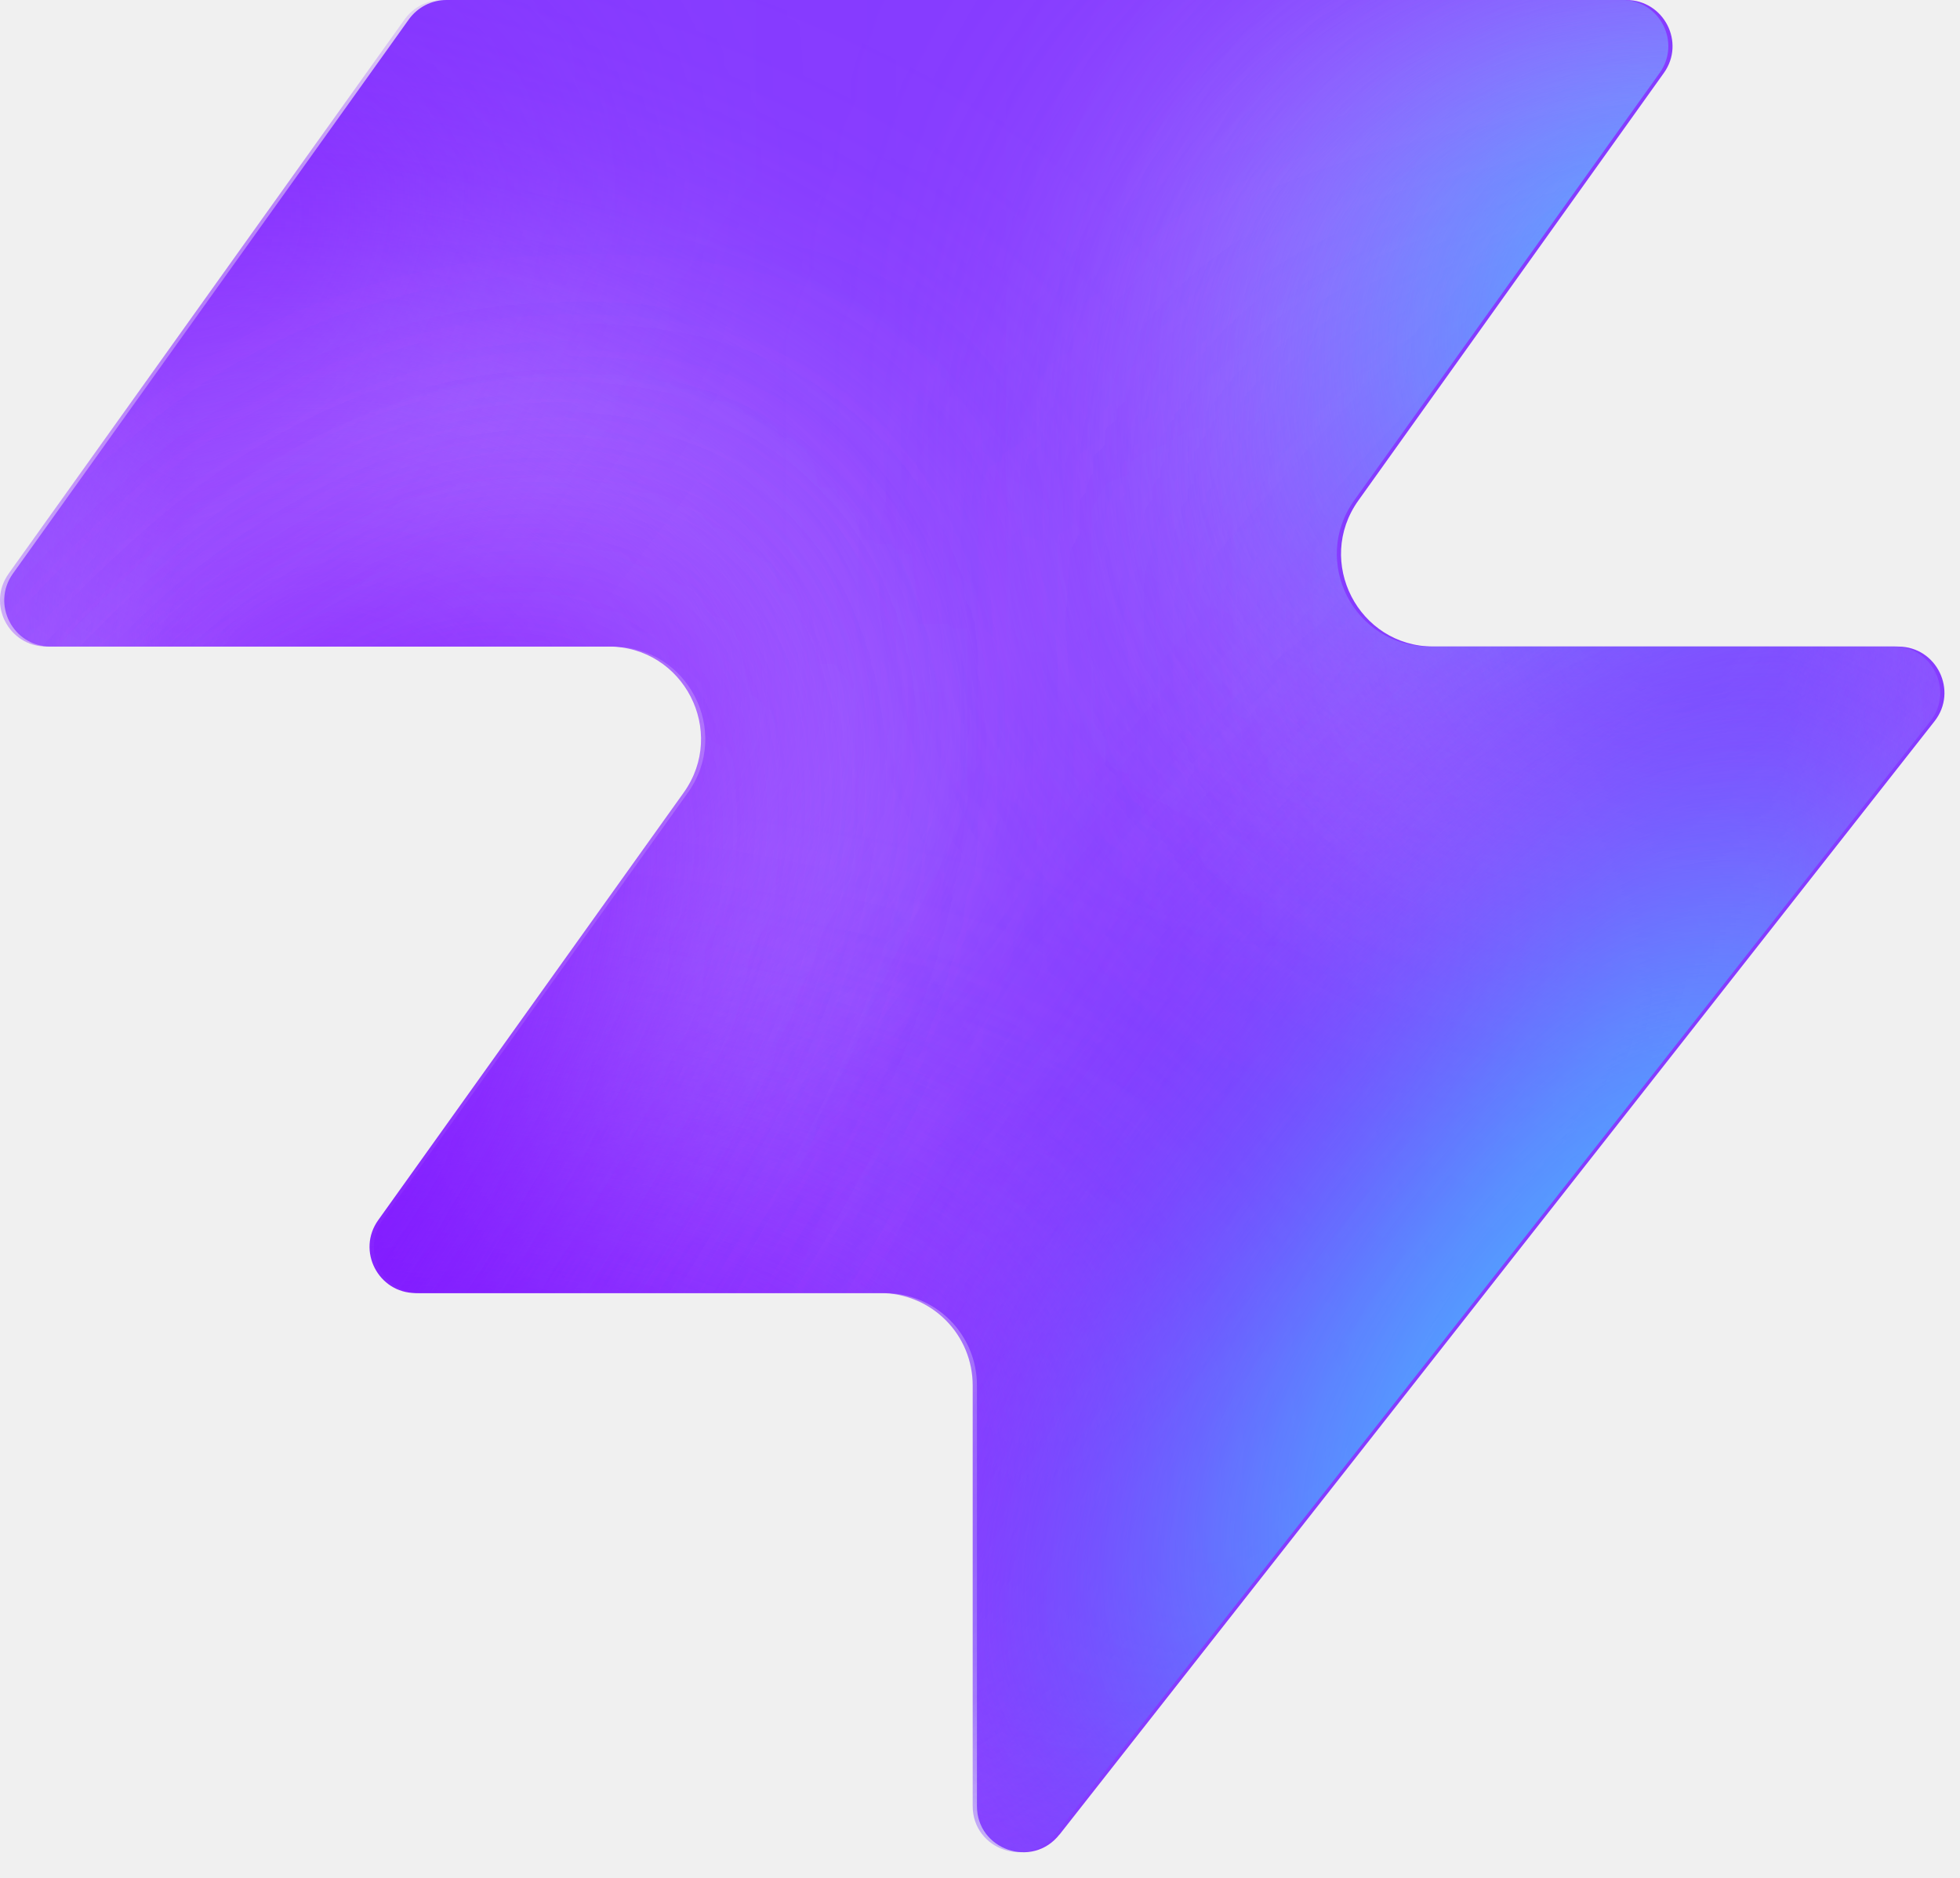
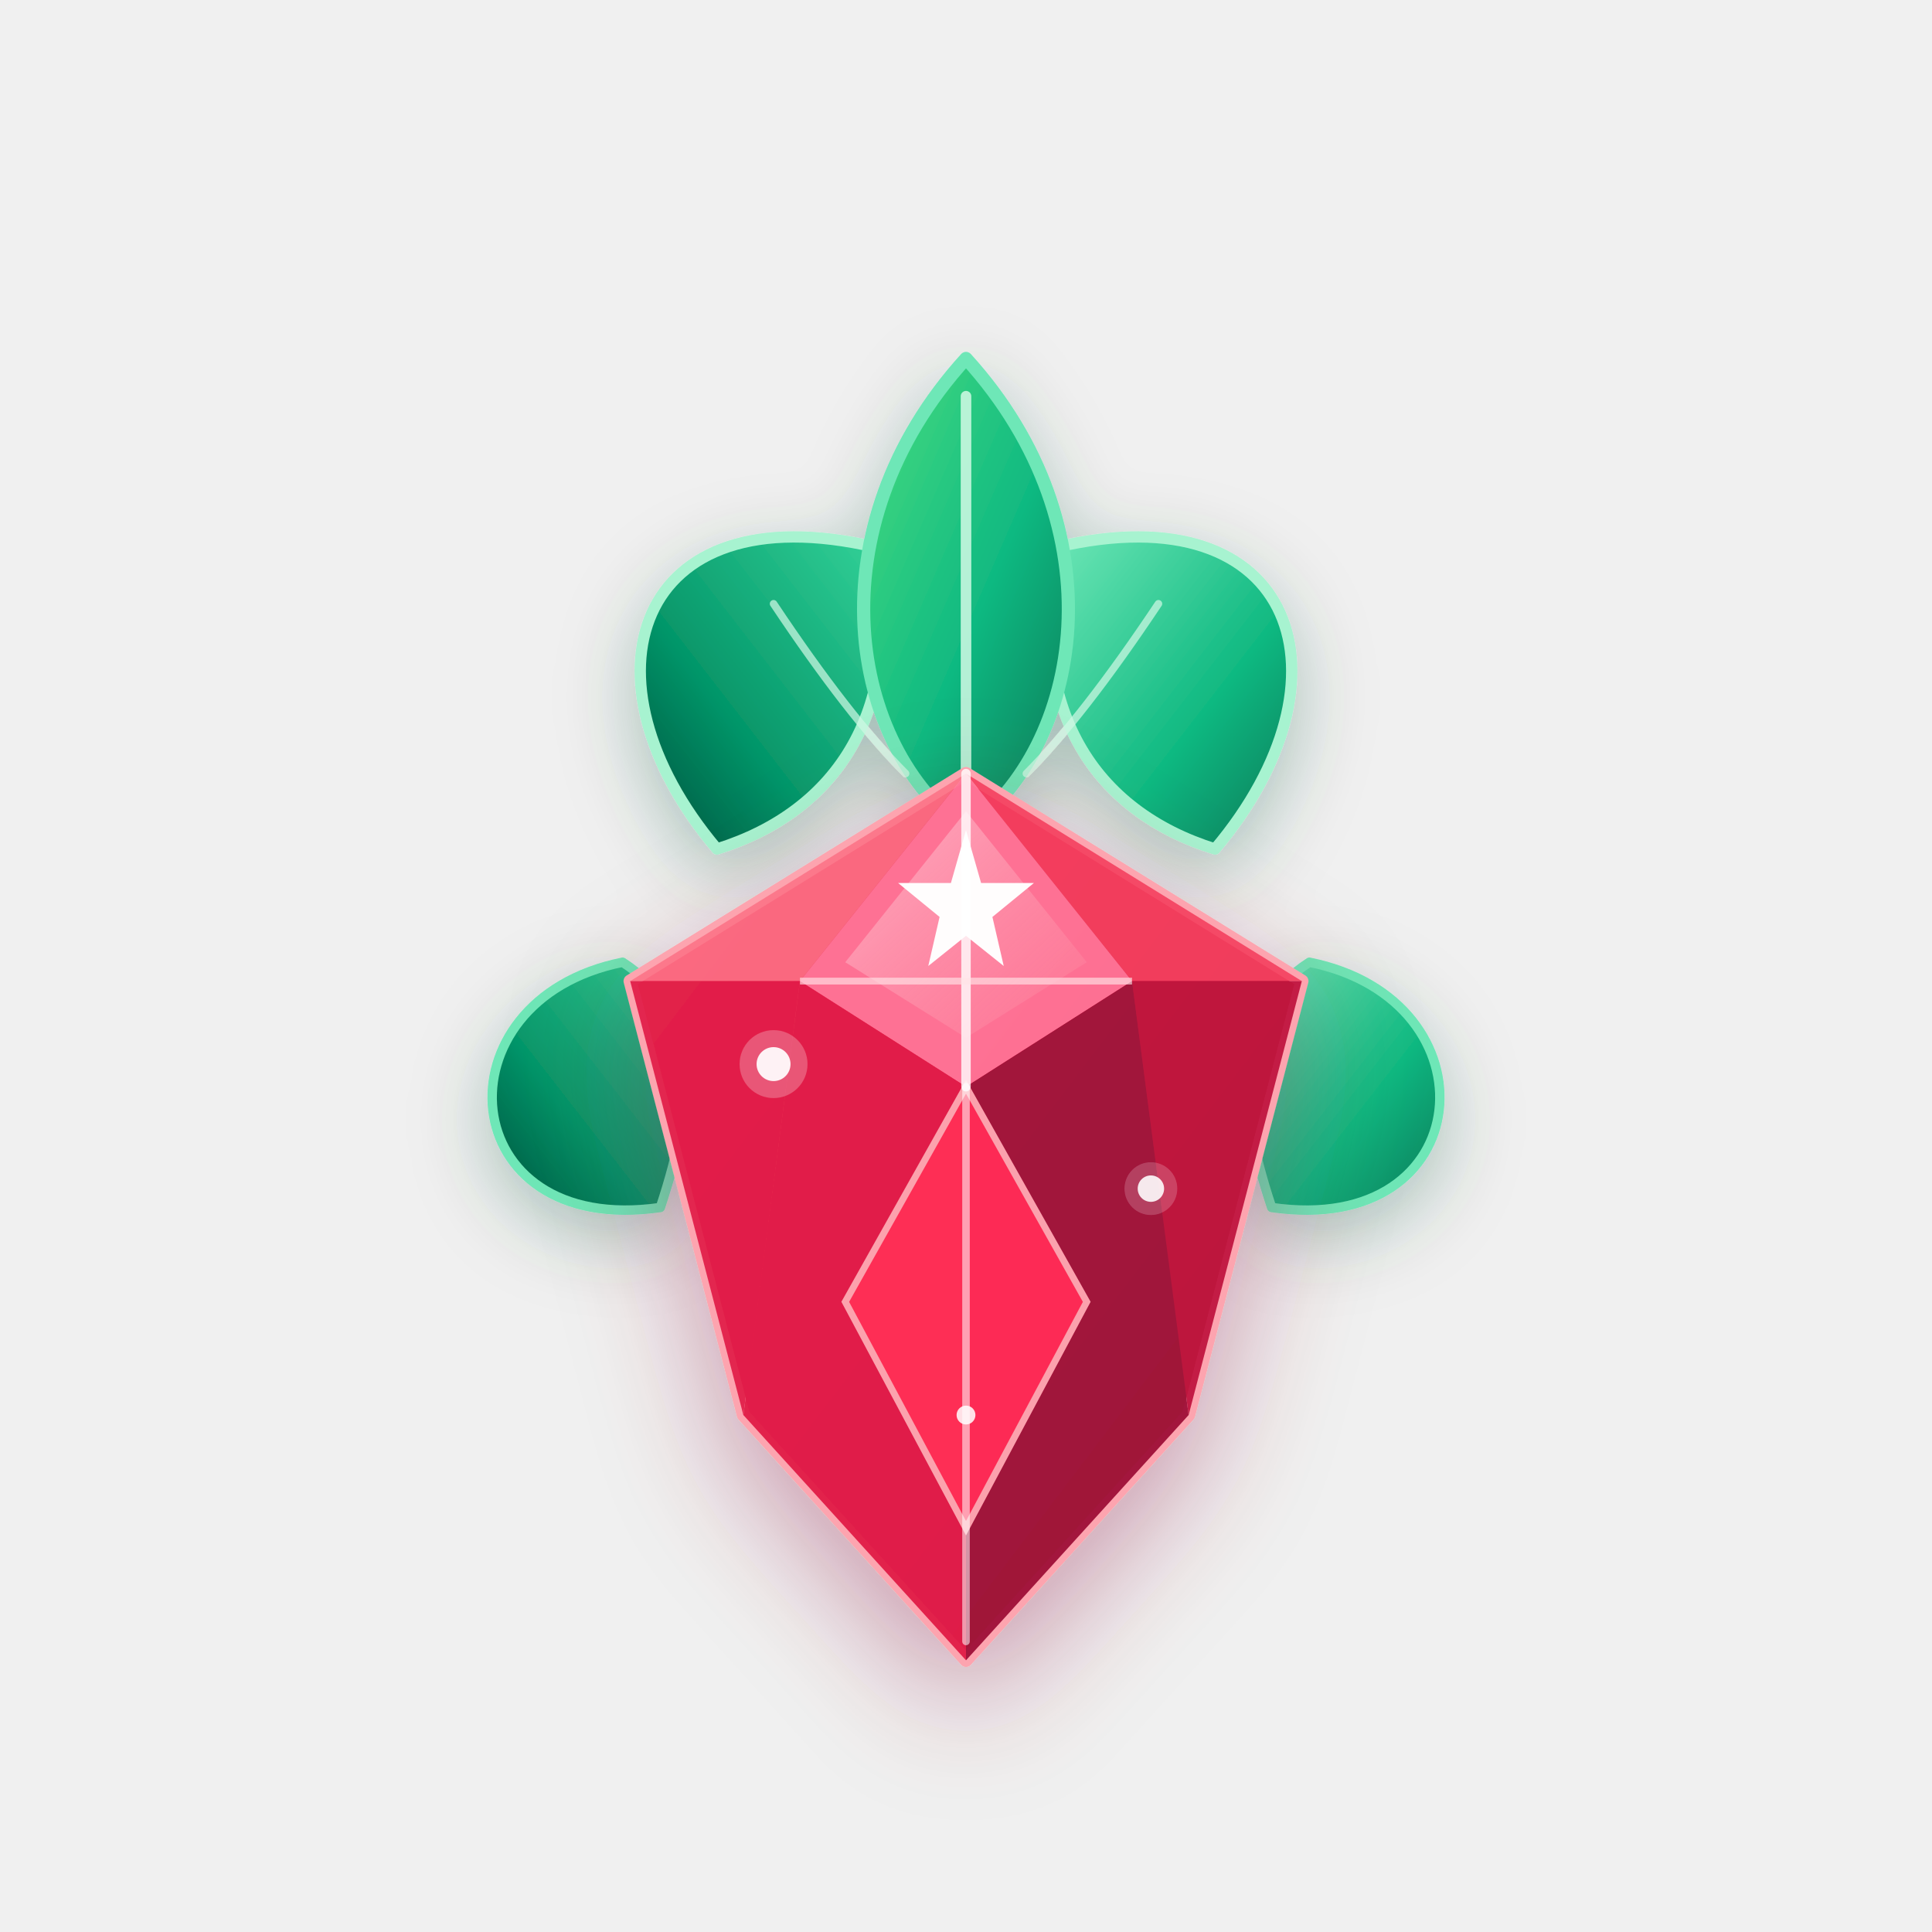
- <svg xmlns="http://www.w3.org/2000/svg" width="48" height="46" fill="none" viewBox="0 0 48 46">
-   <path fill="#863bff" d="M25.946 44.938c-.664.845-2.021.375-2.021-.698V33.937a2.26 2.26 0 0 0-2.262-2.262H10.287c-.92 0-1.456-1.04-.92-1.788l7.48-10.471c1.07-1.497 0-3.578-1.842-3.578H1.237c-.92 0-1.456-1.04-.92-1.788L10.013.474c.214-.297.556-.474.92-.474h28.894c.92 0 1.456 1.04.92 1.788l-7.48 10.471c-1.07 1.498 0 3.579 1.842 3.579h11.377c.943 0 1.473 1.088.89 1.83L25.947 44.94z" style="fill:#863bff;fill:color(display-p3 .525 .23 1);fill-opacity:1" />
-   <mask id="a" width="48" height="46" x="0" y="0" maskUnits="userSpaceOnUse" style="mask-type:alpha">
-     <path fill="#000" d="M25.842 44.938c-.664.844-2.021.375-2.021-.698V33.937a2.26 2.26 0 0 0-2.262-2.262H10.183c-.92 0-1.456-1.04-.92-1.788l7.48-10.471c1.07-1.498 0-3.579-1.842-3.579H1.133c-.92 0-1.456-1.04-.92-1.787L9.91.473c.214-.297.556-.474.92-.474h28.894c.92 0 1.456 1.04.92 1.788l-7.48 10.471c-1.07 1.498 0 3.578 1.842 3.578h11.377c.943 0 1.473 1.088.89 1.832L25.843 44.94z" style="fill:#000;fill-opacity:1" />
-   </mask>
-   <g mask="url(#a)">
-     <g filter="url(#b)">
-       <ellipse cx="5.508" cy="14.704" fill="#ede6ff" rx="5.508" ry="14.704" style="fill:#ede6ff;fill:color(display-p3 .927 .903 1);fill-opacity:1" transform="matrix(.00324 1 1 -.00324 -4.47 31.516)" />
+ <svg xmlns="http://www.w3.org/2000/svg" viewBox="0 0 512 512" fill="none">
+   <defs>
+     <linearGradient id="rubyGrad" x1="0%" y1="0%" x2="100%" y2="100%">
+       <stop offset="0%" stop-color="#ff4b72" />
+       <stop offset="45%" stop-color="#e11d48" />
+       <stop offset="100%" stop-color="#881337" />
+     </linearGradient>
+     <linearGradient id="leafGrad" x1="0%" y1="0%" x2="100%" y2="100%">
+       <stop offset="0%" stop-color="#4ade80" />
+       <stop offset="55%" stop-color="#10b981" />
+       <stop offset="100%" stop-color="#047857" />
+     </linearGradient>
+     <linearGradient id="leafLeftGrad" x1="100%" y1="0%" x2="0%" y2="100%">
+       <stop offset="0%" stop-color="#34d399" />
+       <stop offset="60%" stop-color="#059669" />
+       <stop offset="100%" stop-color="#064e3b" />
+     </linearGradient>
+     <linearGradient id="leafRightGrad" x1="0%" y1="0%" x2="100%" y2="100%">
+       <stop offset="0%" stop-color="#6ee7b7" />
+       <stop offset="60%" stop-color="#10b981" />
+       <stop offset="100%" stop-color="#047857" />
+     </linearGradient>
+     <linearGradient id="specularGrad" x1="0%" y1="0%" x2="100%" y2="100%">
+       <stop offset="0%" stop-color="#ffffff" stop-opacity="0.85" />
+       <stop offset="100%" stop-color="#fda4af" stop-opacity="0.2" />
+     </linearGradient>
+     <filter id="jewelShadow" x="-30%" y="-30%" width="160%" height="160%">
+       <feDropShadow dx="0" dy="12" stdDeviation="16" flood-color="#881337" flood-opacity="0.35" />
+     </filter>
+     <filter id="leafShadow" x="-30%" y="-30%" width="160%" height="160%">
+       <feDropShadow dx="0" dy="6" stdDeviation="10" flood-color="#064e3b" flood-opacity="0.3" />
+     </filter>
+   </defs>
+   <g transform="translate(0, 10)">
+     <g filter="url(#leafShadow)">
+       <path d="M165 245 C115 255 120 318 175 310 C185 280 185 258 165 245 Z" fill="url(#leafLeftGrad)" stroke="#6ee7b7" stroke-width="2.5" stroke-linejoin="round" />
+       <path d="M347 245 C397 255 392 318 337 310 C327 280 327 258 347 245 Z" fill="url(#leafRightGrad)" stroke="#6ee7b7" stroke-width="2.5" stroke-linejoin="round" />
+       <path d="M232 135 C168 120 152 170 190 215 C222 205 240 178 232 135 Z" fill="url(#leafLeftGrad)" stroke="#a7f3d0" stroke-width="3" stroke-linejoin="round" />
+       <path d="M280 135 C344 120 360 170 322 215 C290 205 272 178 280 135 Z" fill="url(#leafRightGrad)" stroke="#a7f3d0" stroke-width="3" stroke-linejoin="round" />
+       <path d="M256 85 C215 130 225 188 256 210 C287 188 297 130 256 85 Z" fill="url(#leafGrad)" stroke="#6ee7b7" stroke-width="3.5" stroke-linejoin="round" />
+       <path d="M256 95 Q256 150 256 200" stroke="#d1fae5" stroke-width="2.8" stroke-linecap="round" opacity="0.85" />
+       <path d="M205 150 Q225 180 240 195" stroke="#d1fae5" stroke-width="2" stroke-linecap="round" opacity="0.7" />
+       <path d="M307 150 Q287 180 272 195" stroke="#d1fae5" stroke-width="2" stroke-linecap="round" opacity="0.7" />
    </g>
-     <g filter="url(#c)">
-       <ellipse cx="10.399" cy="29.851" fill="#ede6ff" rx="10.399" ry="29.851" style="fill:#ede6ff;fill:color(display-p3 .927 .903 1);fill-opacity:1" transform="matrix(.00324 1 1 -.00324 -39.328 7.883)" />
-     </g>
-     <g filter="url(#d)">
-       <ellipse cx="5.508" cy="30.487" fill="#7e14ff" rx="5.508" ry="30.487" style="fill:#7e14ff;fill:color(display-p3 .492 .077 1);fill-opacity:1" transform="rotate(89.814 -25.913 -14.639)scale(1 -1)" />
-     </g>
-     <g filter="url(#e)">
-       <ellipse cx="5.508" cy="30.599" fill="#7e14ff" rx="5.508" ry="30.599" style="fill:#7e14ff;fill:color(display-p3 .492 .077 1);fill-opacity:1" transform="rotate(89.814 -32.644 -3.334)scale(1 -1)" />
-     </g>
-     <g filter="url(#f)">
-       <ellipse cx="5.508" cy="30.599" fill="#7e14ff" rx="5.508" ry="30.599" style="fill:#7e14ff;fill:color(display-p3 .492 .077 1);fill-opacity:1" transform="matrix(.00324 1 1 -.00324 -34.34 30.47)" />
-     </g>
-     <g filter="url(#g)">
-       <ellipse cx="14.072" cy="22.078" fill="#ede6ff" rx="14.072" ry="22.078" style="fill:#ede6ff;fill:color(display-p3 .927 .903 1);fill-opacity:1" transform="rotate(93.35 24.506 48.493)scale(-1 1)" />
-     </g>
-     <g filter="url(#h)">
-       <ellipse cx="3.47" cy="21.501" fill="#7e14ff" rx="3.47" ry="21.501" style="fill:#7e14ff;fill:color(display-p3 .492 .077 1);fill-opacity:1" transform="rotate(89.009 28.708 47.59)scale(-1 1)" />
-     </g>
-     <g filter="url(#i)">
-       <ellipse cx="3.47" cy="21.501" fill="#7e14ff" rx="3.47" ry="21.501" style="fill:#7e14ff;fill:color(display-p3 .492 .077 1);fill-opacity:1" transform="rotate(89.009 28.708 47.59)scale(-1 1)" />
-     </g>
-     <g filter="url(#j)">
-       <ellipse cx=".387" cy="8.972" fill="#7e14ff" rx="4.407" ry="29.108" style="fill:#7e14ff;fill:color(display-p3 .492 .077 1);fill-opacity:1" transform="rotate(39.51 .387 8.972)" />
-     </g>
-     <g filter="url(#k)">
-       <ellipse cx="47.523" cy="-6.092" fill="#7e14ff" rx="4.407" ry="29.108" style="fill:#7e14ff;fill:color(display-p3 .492 .077 1);fill-opacity:1" transform="rotate(37.892 47.523 -6.092)" />
-     </g>
-     <g filter="url(#l)">
-       <ellipse cx="41.412" cy="6.333" fill="#47bfff" rx="5.971" ry="9.665" style="fill:#47bfff;fill:color(display-p3 .28 .748 1);fill-opacity:1" transform="rotate(37.892 41.412 6.333)" />
-     </g>
-     <g filter="url(#m)">
-       <ellipse cx="-1.879" cy="38.332" fill="#7e14ff" rx="4.407" ry="29.108" style="fill:#7e14ff;fill:color(display-p3 .492 .077 1);fill-opacity:1" transform="rotate(37.892 -1.88 38.332)" />
-     </g>
-     <g filter="url(#n)">
-       <ellipse cx="-1.879" cy="38.332" fill="#7e14ff" rx="4.407" ry="29.108" style="fill:#7e14ff;fill:color(display-p3 .492 .077 1);fill-opacity:1" transform="rotate(37.892 -1.88 38.332)" />
-     </g>
-     <g filter="url(#o)">
-       <ellipse cx="35.651" cy="29.907" fill="#7e14ff" rx="4.407" ry="29.108" style="fill:#7e14ff;fill:color(display-p3 .492 .077 1);fill-opacity:1" transform="rotate(37.892 35.651 29.907)" />
-     </g>
-     <g filter="url(#p)">
-       <ellipse cx="38.418" cy="32.4" fill="#47bfff" rx="5.971" ry="15.297" style="fill:#47bfff;fill:color(display-p3 .28 .748 1);fill-opacity:1" transform="rotate(37.892 38.418 32.4)" />
+     <g filter="url(#jewelShadow)">
+       <path d="M256 195 L345 250 L315 365 L256 430 L197 365 L167 250 Z" fill="url(#rubyGrad)" stroke="#fda4af" stroke-width="3.5" stroke-linejoin="round" />
+       <path d="M167 250 L212 250 L256 195 Z" fill="#fb7185" opacity="0.85" />
+       <path d="M345 250 L300 250 L256 195 Z" fill="#f43f5e" opacity="0.9" />
+       <path d="M256 195 L300 250 L256 278 L212 250 Z" fill="#ff7597" opacity="0.95" />
+       <path d="M167 250 L212 250 L197 365 Z" fill="#e11d48" opacity="0.92" />
+       <path d="M345 250 L300 250 L315 365 Z" fill="#be123c" opacity="0.92" />
+       <path d="M256 278 L212 250 L197 365 L256 430 Z" fill="#e11d48" opacity="0.96" />
+       <path d="M256 278 L300 250 L315 365 L256 430 Z" fill="#9f1239" opacity="0.96" />
+       <path d="M256 278 L288 335 L256 395 L224 335 Z" fill="#ff2d55" stroke="#fda4af" stroke-width="1.8" opacity="0.98" />
+       <path d="M256 205 L288 245 L256 265 L224 245 Z" fill="url(#specularGrad)" opacity="0.5" />
+       <line x1="256" y1="195" x2="256" y2="278" stroke="#ffffff" stroke-width="2.5" opacity="0.8" stroke-linecap="round" />
+       <line x1="256" y1="278" x2="256" y2="425" stroke="#ffffff" stroke-width="2" opacity="0.55" stroke-linecap="round" />
+       <line x1="212" y1="250" x2="300" y2="250" stroke="#ffe4e6" stroke-width="1.8" opacity="0.65" />
+       <polygon points="256,210 260,224 274,224 263,233 266,246 256,238 246,246 249,233 238,224 252,224" fill="#ffffff" opacity="0.98" />
+       <circle cx="205" cy="272" r="4.5" fill="#ffffff" opacity="0.92" />
+       <circle cx="205" cy="272" r="9" fill="#ffffff" opacity="0.25" />
+       <circle cx="305" cy="305" r="3.5" fill="#ffffff" opacity="0.88" />
+       <circle cx="305" cy="305" r="7" fill="#ffffff" opacity="0.2" />
+       <circle cx="256" cy="365" r="2.5" fill="#ffffff" opacity="0.85" />
    </g>
  </g>
-   <defs>
-     <filter id="b" width="60.045" height="41.654" x="-19.77" y="16.149" color-interpolation-filters="sRGB" filterUnits="userSpaceOnUse">
-       <feFlood flood-opacity="0" result="BackgroundImageFix" />
-       <feBlend in="SourceGraphic" in2="BackgroundImageFix" result="shape" />
-       <feGaussianBlur result="effect1_foregroundBlur_2002_17158" stdDeviation="7.659" />
-     </filter>
-     <filter id="c" width="90.34" height="51.437" x="-54.613" y="-7.533" color-interpolation-filters="sRGB" filterUnits="userSpaceOnUse">
-       <feFlood flood-opacity="0" result="BackgroundImageFix" />
-       <feBlend in="SourceGraphic" in2="BackgroundImageFix" result="shape" />
-       <feGaussianBlur result="effect1_foregroundBlur_2002_17158" stdDeviation="7.659" />
-     </filter>
-     <filter id="d" width="79.355" height="29.4" x="-49.64" y="2.03" color-interpolation-filters="sRGB" filterUnits="userSpaceOnUse">
-       <feFlood flood-opacity="0" result="BackgroundImageFix" />
-       <feBlend in="SourceGraphic" in2="BackgroundImageFix" result="shape" />
-       <feGaussianBlur result="effect1_foregroundBlur_2002_17158" stdDeviation="4.596" />
-     </filter>
-     <filter id="e" width="79.579" height="29.4" x="-45.045" y="20.029" color-interpolation-filters="sRGB" filterUnits="userSpaceOnUse">
-       <feFlood flood-opacity="0" result="BackgroundImageFix" />
-       <feBlend in="SourceGraphic" in2="BackgroundImageFix" result="shape" />
-       <feGaussianBlur result="effect1_foregroundBlur_2002_17158" stdDeviation="4.596" />
-     </filter>
-     <filter id="f" width="79.579" height="29.4" x="-43.513" y="21.178" color-interpolation-filters="sRGB" filterUnits="userSpaceOnUse">
-       <feFlood flood-opacity="0" result="BackgroundImageFix" />
-       <feBlend in="SourceGraphic" in2="BackgroundImageFix" result="shape" />
-       <feGaussianBlur result="effect1_foregroundBlur_2002_17158" stdDeviation="4.596" />
-     </filter>
-     <filter id="g" width="74.749" height="58.852" x="15.756" y="-17.901" color-interpolation-filters="sRGB" filterUnits="userSpaceOnUse">
-       <feFlood flood-opacity="0" result="BackgroundImageFix" />
-       <feBlend in="SourceGraphic" in2="BackgroundImageFix" result="shape" />
-       <feGaussianBlur result="effect1_foregroundBlur_2002_17158" stdDeviation="7.659" />
-     </filter>
-     <filter id="h" width="61.377" height="25.362" x="23.548" y="2.284" color-interpolation-filters="sRGB" filterUnits="userSpaceOnUse">
-       <feFlood flood-opacity="0" result="BackgroundImageFix" />
-       <feBlend in="SourceGraphic" in2="BackgroundImageFix" result="shape" />
-       <feGaussianBlur result="effect1_foregroundBlur_2002_17158" stdDeviation="4.596" />
-     </filter>
-     <filter id="i" width="61.377" height="25.362" x="23.548" y="2.284" color-interpolation-filters="sRGB" filterUnits="userSpaceOnUse">
-       <feFlood flood-opacity="0" result="BackgroundImageFix" />
-       <feBlend in="SourceGraphic" in2="BackgroundImageFix" result="shape" />
-       <feGaussianBlur result="effect1_foregroundBlur_2002_17158" stdDeviation="4.596" />
-     </filter>
-     <filter id="j" width="56.045" height="63.649" x="-27.636" y="-22.853" color-interpolation-filters="sRGB" filterUnits="userSpaceOnUse">
-       <feFlood flood-opacity="0" result="BackgroundImageFix" />
-       <feBlend in="SourceGraphic" in2="BackgroundImageFix" result="shape" />
-       <feGaussianBlur result="effect1_foregroundBlur_2002_17158" stdDeviation="4.596" />
-     </filter>
-     <filter id="k" width="54.814" height="64.646" x="20.116" y="-38.415" color-interpolation-filters="sRGB" filterUnits="userSpaceOnUse">
-       <feFlood flood-opacity="0" result="BackgroundImageFix" />
-       <feBlend in="SourceGraphic" in2="BackgroundImageFix" result="shape" />
-       <feGaussianBlur result="effect1_foregroundBlur_2002_17158" stdDeviation="4.596" />
-     </filter>
-     <filter id="l" width="33.541" height="35.313" x="24.641" y="-11.323" color-interpolation-filters="sRGB" filterUnits="userSpaceOnUse">
-       <feFlood flood-opacity="0" result="BackgroundImageFix" />
-       <feBlend in="SourceGraphic" in2="BackgroundImageFix" result="shape" />
-       <feGaussianBlur result="effect1_foregroundBlur_2002_17158" stdDeviation="4.596" />
-     </filter>
-     <filter id="m" width="54.814" height="64.646" x="-29.286" y="6.009" color-interpolation-filters="sRGB" filterUnits="userSpaceOnUse">
-       <feFlood flood-opacity="0" result="BackgroundImageFix" />
-       <feBlend in="SourceGraphic" in2="BackgroundImageFix" result="shape" />
-       <feGaussianBlur result="effect1_foregroundBlur_2002_17158" stdDeviation="4.596" />
-     </filter>
-     <filter id="n" width="54.814" height="64.646" x="-29.286" y="6.009" color-interpolation-filters="sRGB" filterUnits="userSpaceOnUse">
-       <feFlood flood-opacity="0" result="BackgroundImageFix" />
-       <feBlend in="SourceGraphic" in2="BackgroundImageFix" result="shape" />
-       <feGaussianBlur result="effect1_foregroundBlur_2002_17158" stdDeviation="4.596" />
-     </filter>
-     <filter id="o" width="54.814" height="64.646" x="8.244" y="-2.416" color-interpolation-filters="sRGB" filterUnits="userSpaceOnUse">
-       <feFlood flood-opacity="0" result="BackgroundImageFix" />
-       <feBlend in="SourceGraphic" in2="BackgroundImageFix" result="shape" />
-       <feGaussianBlur result="effect1_foregroundBlur_2002_17158" stdDeviation="4.596" />
-     </filter>
-     <filter id="p" width="39.409" height="43.623" x="18.713" y="10.588" color-interpolation-filters="sRGB" filterUnits="userSpaceOnUse">
-       <feFlood flood-opacity="0" result="BackgroundImageFix" />
-       <feBlend in="SourceGraphic" in2="BackgroundImageFix" result="shape" />
-       <feGaussianBlur result="effect1_foregroundBlur_2002_17158" stdDeviation="4.596" />
-     </filter>
-   </defs>
</svg>
